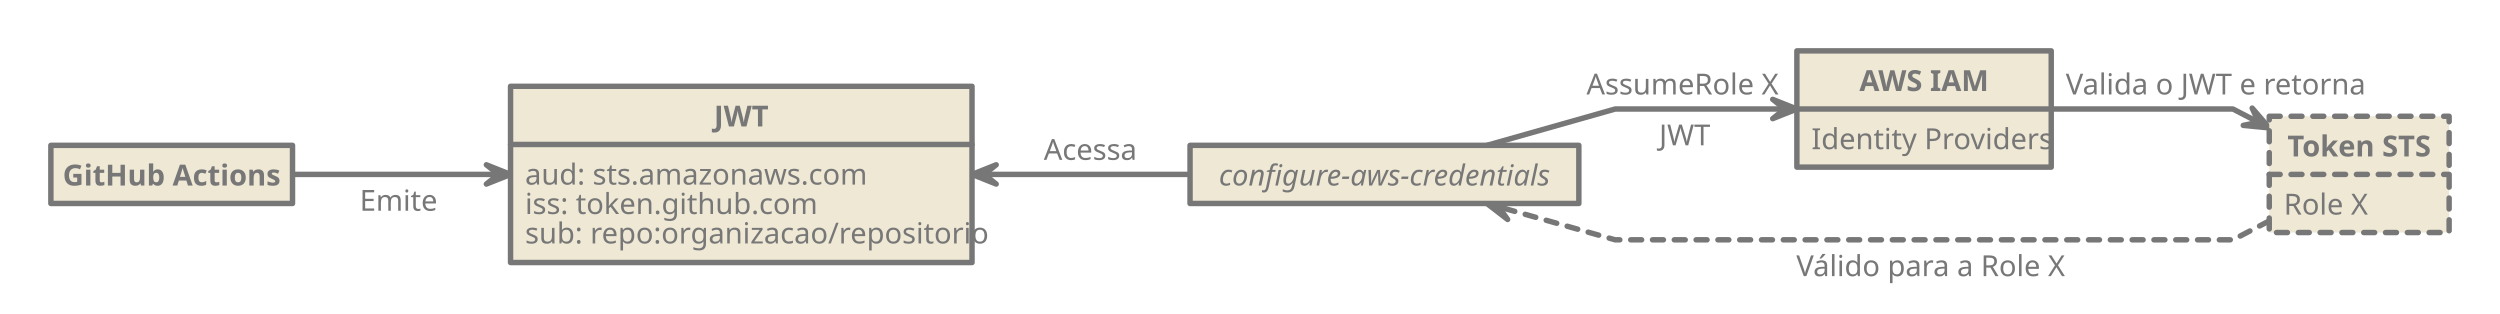
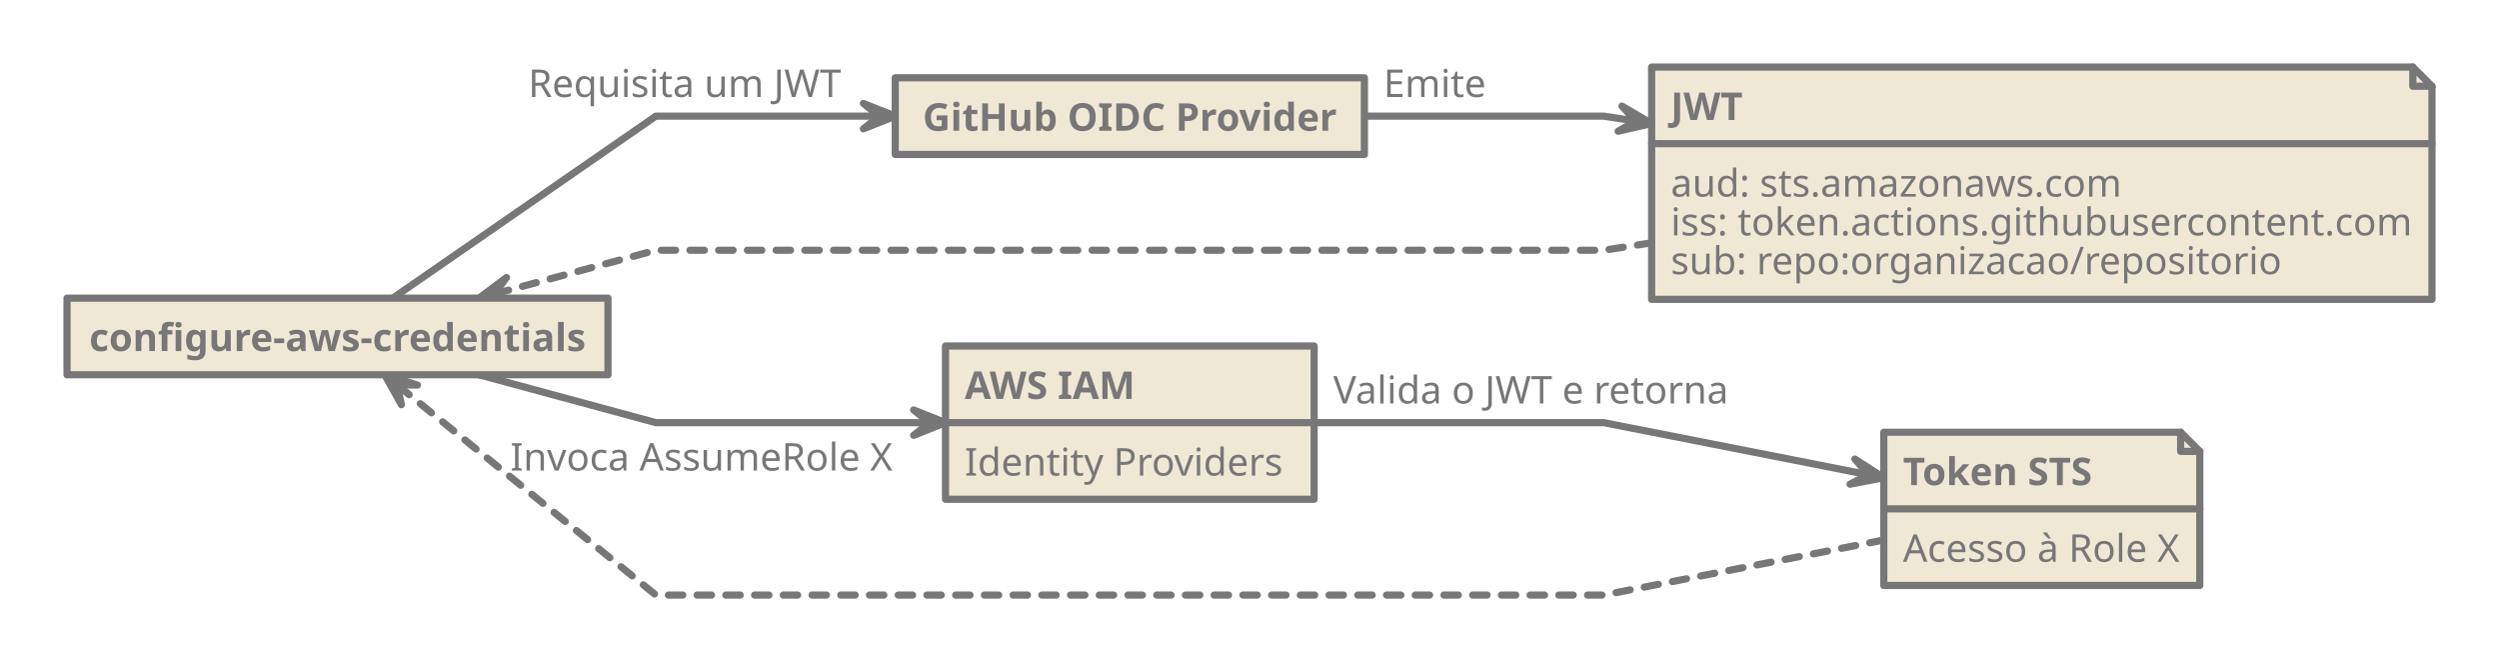
- <svg xmlns="http://www.w3.org/2000/svg" version="1.1" baseProfile="full" width="1376.0" height="172.5" viewBox="0 0 1376 172.5">
-   <g stroke-width="1.0" text-align="left" font="12pt Helvetica, Arial, sans-serif" font-size="12pt" font-family="Fira Sans" font-weight="normal" font-style="normal">
+ <svg xmlns="http://www.w3.org/2000/svg" version="1.1" baseProfile="full" width="1044.0" height="276.5" viewBox="0 0 1044 276.5">
+   <g stroke-width="1.0" text-align="left" font="12pt Helvetica, Arial, sans-serif" font-size="12pt" font-family="Fira Sans" font-weight="bold" font-style="normal">
    <g font-family="Fira Sans" font-size="12pt" font-weight="bold" font-style="normal" stroke-width="3.0" stroke-linejoin="round" stroke-linecap="round" stroke="#777">
      <g stroke="transparent" fill="transparent">
-         <rect x="0.0" y="0.0" height="172.5" width="1376.0" stroke="none" />
+         <rect x="0.0" y="0.0" height="276.5" width="1044.0" stroke="none" />
      </g>
      <g transform="translate(8, 8)" fill="#777">
        <g transform="translate(20, 20)" fill="#777" font-family="Fira Sans" font-size="12pt" font-weight="normal" font-style="normal">
-           <g class="fragment" data-fragment-index="1">
-             <text x="170.0" y="88.0" stroke="none">Emite</text>
-             <path d="M133.0 68.0 L153 68 L173 68 L173 68 L193 68 L193 68 L213 68 L213 68 L233 68 L233 68 L246.333 68 L246.3 68.0 " fill="none" />
-             <path d="M239.7 73.3 L246.3 68.0 L239.7 62.7 L253.0 68.0 Z" />
+           <g class="fragment fade-right" data-fragment-index="1">
+             <text x="192.7" y="12.5" stroke="none">Requisita um JWT</text>
+             <path d="M136.1 96.5 L246 20.5 L266 20.5 L266 20.5 L286 20.5 L286 20.5 L306 20.5 L306 20.5 L326 20.5 L326 20.5 L339.333 20.5 L339.3 20.5 " fill="none" />
+             <path d="M332.7 25.8 L339.3 20.5 L332.7 15.2 L346.0 20.5 Z" />
          </g>
-           <g class="fragment" data-fragment-index="3">
-             <text x="546.5" y="60.0" stroke="none">Acessa</text>
-             <path d="M513.7 68.0 L527 68 L547 68 L547 68 L567 68 L567 68 L587 68 L587 68 L607 68 L607 68 L627 68 L627.0 68.0 " fill="none" />
-             <path d="M520.3 62.7 L513.7 68.0 L520.3 73.3 L507.0 68.0 Z" />
+           <g class="fragment fade-right" data-fragment-index="2">
+             <text x="550.0" y="12.5" stroke="none">Emite</text>
+             <path d="M542.0 20.5 L562 20.5 L582 20.5 L582 20.5 L602 20.5 L602 20.5 L622 20.5 L622 20.5 L642 20.5 L642 20.5 L655.41 22.552 L655.4 22.6 " fill="none" />
+             <path d="M648.0 26.8 L655.4 22.6 L649.6 16.3 L662.0 23.6 Z" />
          </g>
-           <g class="fragment" data-fragment-index="5">
-             <text x="845.2" y="24.0" stroke="none">AssumeRole X</text>
+           <g class="fragment fade-left" data-fragment-index="3">
+             <g stroke-dasharray="6 6">
+               <path d="M662.0 73.4 L642 76.5 L622 76.5 L622 76.5 L602 76.5 L602 76.5 L582 76.5 L582 76.5 L562 76.5 L562 76.5 L444 76.5 L444 76.5 L326 76.5 L326 76.5 L306 76.5 L306 76.5 L286 76.5 L286 76.5 L266 76.5 L266 76.5 L246 76.5 L246 76.5 L178.546 94.758 L178.5 94.8 " fill="none" />
+             </g>
+             <path d="M183.6 87.9 L178.5 94.8 L186.4 98.2 L172.1 96.5 Z" />
          </g>
-           <g class="fragment" data-fragment-index="4">
-             <text x="885.2" y="52.0" stroke="none">JWT</text>
-             <path d="M790.4 52.0 L861 32 L881 32 L881 32 L901 32 L901 32 L921 32 L921 32 L941 32 L941 32 L954.333 32 L954.3 32.0 " fill="none" />
-             <path d="M947.7 37.3 L954.3 32.0 L947.7 26.7 L961.0 32.0 Z" />
+           <g class="fragment fade-right" data-fragment-index="4">
+             <text x="185.2" y="168.5" stroke="none">Invoca AssumeRole X</text>
+             <path d="M172.1 128.5 L246 148.5 L266 148.5 L266 148.5 L286 148.5 L286 148.5 L306 148.5 L306 148.5 L326 148.5 L326 148.5 L360.333 148.5 L360.3 148.5 " fill="none" />
+             <path d="M353.7 153.8 L360.3 148.5 L353.7 143.2 L367.0 148.5 Z" />
          </g>
-           <g class="fragment" data-fragment-index="6">
-             <text x="1109.0" y="24.0" stroke="none">Valida o JWT e retorna</text>
-             <path d="M1101.0 32.0 L1121 32 L1141 32 L1141 32 L1161 32 L1161 32 L1181 32 L1181 32 L1201 32 L1201 32 L1215.08 39.293 L1215.1 39.3 " fill="none" />
-             <path d="M1206.7 41.0 L1215.1 39.3 L1211.6 31.5 L1221.0 42.4 Z" />
+           <g class="fragment fade-right" data-fragment-index="5">
+             <text x="529.0" y="140.5" stroke="none">Valida o JWT e retorna</text>
+             <path d="M521.0 148.5 L562 148.5 L582 148.5 L582 148.5 L602 148.5 L602 148.5 L622 148.5 L622 148.5 L642 148.5 L642 148.5 L752.459 170.23 L752.5 170.2 " fill="none" />
+             <path d="M744.9 174.2 L752.5 170.2 L746.9 163.7 L759.0 171.5 Z" />
          </g>
-           <g class="fragment" data-fragment-index="8">
-             <text x="960.7" y="124.0" stroke="none">Válido para a Role X</text>
+           <g class="fragment fade-left" data-fragment-index="6">
            <g stroke-dasharray="6 6">
-               <path d="M1221.0 93.6 L1201 104 L1181 104 L1181 104 L1161 104 L1161 104 L1141 104 L1141 104 L1121 104 L1121 104 L1031 104 L1031 104 L941 104 L941 104 L921 104 L921 104 L901 104 L901 104 L881 104 L881 104 L861 104 L861 104 L796.858 85.818 L796.9 85.8 " fill="none" />
+               <path d="M759.0 197.5 L642 220.5 L622 220.5 L622 220.5 L602 220.5 L602 220.5 L582 220.5 L582 220.5 L562 220.5 L562 220.5 L444 220.5 L444 220.5 L326 220.5 L326 220.5 L306 220.5 L306 220.5 L286 220.5 L286 220.5 L266 220.5 L266 220.5 L246 220.5 L246 220.5 L137.879 132.702 L137.9 132.7 " fill="none" />
            </g>
-             <path d="M804.7 82.5 L796.9 85.8 L801.8 92.8 L790.4 84.0 Z" />
+             <path d="M146.4 132.8 L137.9 132.7 L139.7 141.0 L132.7 128.5 Z" />
          </g>
-           <g data-name="JWT" class="fragment" data-fragment-index="1">
-             <g fill="#eee8d5" stroke="#777" data-name="JWT">
-               <rect x="253.0" y="19.5" height="97.0" width="254.0" data-name="JWT" />
-               <path d="M253.0 51.5 L507.0 51.5" fill="none" data-name="JWT" />
+           <g data-name="configure-aws-credentials" class="fragment fade-right" data-fragment-index="0">
+             <g fill="#eee8d5" stroke="#777" data-name="configure-aws-credentials">
+               <rect x="0.0" y="96.5" height="32.0" width="226.0" data-name="configure-aws-credentials" />
            </g>
-             <g transform="translate(253, 19.5)" font-family="Fira Sans" font-size="12pt" font-weight="bold" font-style="normal" data-name="JWT">
-               <g transform="translate(8, 8)" fill="#777" text-align="center" data-name="JWT">
-                 <text x="119.0" y="14.1" stroke="none" text-anchor="middle" data-name="JWT">JWT</text>
+             <g transform="translate(0, 96.5)" font-family="Fira Sans" font-size="12pt" font-weight="bold" font-style="normal" data-name="configure-aws-credentials">
+               <g transform="translate(8, 8)" fill="#777" text-align="center" data-name="configure-aws-credentials">
+                 <text x="105.0" y="14.1" stroke="none" text-anchor="middle" data-name="configure-aws-credentials">configure-aws-credentials</text>
              </g>
            </g>
-             <g transform="translate(253, 51.5)" font-family="Fira Sans" font-size="12pt" font-weight="normal" font-style="normal" data-name="JWT">
+           </g>
+           <g data-name="JWT" class="fragment fade-right" data-fragment-index="2">
+             <g fill="#eee8d5" stroke="#777" data-name="JWT">
+               <path d="M662.0 0.0 L980.0 0.0 L988.0 8.0 L988.0 97.0 L662.0 97.0 L662.0 0.0 Z" data-name="JWT" />
+               <path d="M980.0 0.0 L980.0 8.0 L988.0 8.0" fill="none" data-name="JWT" />
+               <path d="M662.0 32.0 L988.0 32.0" fill="none" data-name="JWT" />
+             </g>
+             <g transform="translate(662, 0)" font-family="Fira Sans" font-size="12pt" font-weight="bold" font-style="normal" data-name="JWT">
+               <g transform="translate(8, 8)" fill="#777" text-align="left" data-name="JWT">
+                 <text x="0.0" y="14.1" stroke="none" data-name="JWT">JWT</text>
+               </g>
+             </g>
+             <g transform="translate(662, 32)" font-family="Fira Sans" font-size="12pt" font-weight="normal" font-style="normal" data-name="JWT">
              <g transform="translate(8, 8)" fill="#777" text-align="left" data-name="JWT">
                <text x="0.0" y="14.1" stroke="none" data-name="JWT">aud: sts.amazonaws.com</text>
-                 <text x="0.0" y="30.3" stroke="none" data-name="JWT">iss: token.github.com</text>
+                 <text x="0.0" y="30.3" stroke="none" data-name="JWT">iss: token.actions.githubusercontent.com</text>
                <text x="0.0" y="46.5" stroke="none" data-name="JWT">sub: repo:organizacao/repositorio</text>
              </g>
            </g>
          </g>
-           <g data-name="GitHub Actions">
-             <g fill="#eee8d5" stroke="#777" data-name="GitHub Actions">
-               <rect x="0.0" y="52.0" height="32.0" width="133.0" data-name="GitHub Actions" />
+           <g data-name="Token STS" class="fragment fade-right" data-fragment-index="5">
+             <g fill="#eee8d5" stroke="#777" data-name="Token STS">
+               <path d="M759.0 152.5 L883.0 152.5 L891.0 160.5 L891.0 216.5 L759.0 216.5 L759.0 152.5 Z" data-name="Token STS" />
+               <path d="M883.0 152.5 L883.0 160.5 L891.0 160.5" fill="none" data-name="Token STS" />
+               <path d="M759.0 184.5 L891.0 184.5" fill="none" data-name="Token STS" />
            </g>
-             <g transform="translate(0, 52)" font-family="Fira Sans" font-size="12pt" font-weight="bold" font-style="normal" data-name="GitHub Actions">
-               <g transform="translate(8, 8)" fill="#777" text-align="center" data-name="GitHub Actions">
-                 <text x="58.5" y="14.1" stroke="none" text-anchor="middle" data-name="GitHub Actions">GitHub Actions</text>
+             <g transform="translate(759, 152.5)" font-family="Fira Sans" font-size="12pt" font-weight="bold" font-style="normal" data-name="Token STS">
+               <g transform="translate(8, 8)" fill="#777" text-align="left" data-name="Token STS">
+                 <text x="0.0" y="14.1" stroke="none" data-name="Token STS">Token STS</text>
+               </g>
+             </g>
+             <g transform="translate(759, 184.5)" font-family="Fira Sans" font-size="12pt" font-weight="normal" font-style="normal" data-name="Token STS">
+               <g transform="translate(8, 8)" fill="#777" text-align="left" data-name="Token STS">
+                 <text x="0.0" y="14.1" stroke="none" data-name="Token STS">Acesso à Role X</text>
              </g>
            </g>
          </g>
-           <g data-name="configure-aws-credentials" class="fragment" data-fragment-index="2">
-             <g fill="#eee8d5" stroke="#777" data-name="configure-aws-credentials">
-               <rect x="627.0" y="52.0" height="32.0" width="214.0" data-name="configure-aws-credentials" />
+           <g data-name="AWS IAM" class="fragment fade-right" data-fragment-index="4">
+             <g fill="#eee8d5" stroke="#777" data-name="AWS IAM">
+               <rect x="367.0" y="116.5" height="64.0" width="154.0" data-name="AWS IAM" />
+               <path d="M367.0 148.5 L521.0 148.5" fill="none" data-name="AWS IAM" />
            </g>
-             <g transform="translate(627, 52)" font-family="Fira Sans" font-size="12pt" font-weight="normal" font-style="italic" data-name="configure-aws-credentials">
-               <g transform="translate(8, 8)" fill="#777" text-align="center" data-name="configure-aws-credentials">
-                 <text x="99.0" y="14.1" stroke="none" text-anchor="middle" data-name="configure-aws-credentials">configure-aws-credentials</text>
+             <g transform="translate(367, 116.5)" font-family="Fira Sans" font-size="12pt" font-weight="bold" font-style="normal" data-name="AWS IAM">
+               <g transform="translate(8, 8)" fill="#777" text-align="left" data-name="AWS IAM">
+                 <text x="0.0" y="14.1" stroke="none" data-name="AWS IAM">AWS IAM</text>
              </g>
            </g>
-           </g>
-           <g data-name="AWS IAM" class="fragment" data-fragment-index="4">
-             <g fill="#eee8d5" stroke="#777" data-name="AWS IAM">
-               <rect x="961.0" y="0.0" height="64.0" width="140.0" data-name="AWS IAM" />
-               <path d="M961.0 32.0 L1101.0 32.0" fill="none" data-name="AWS IAM" />
-             </g>
-             <g transform="translate(961, 0)" font-family="Fira Sans" font-size="12pt" font-weight="bold" font-style="normal" data-name="AWS IAM">
-               <g transform="translate(8, 8)" fill="#777" text-align="center" data-name="AWS IAM">
-                 <text x="62.0" y="14.1" stroke="none" text-anchor="middle" data-name="AWS IAM">AWS IAM</text>
-               </g>
-             </g>
-             <g transform="translate(961, 32)" font-family="Fira Sans" font-size="12pt" font-weight="normal" font-style="normal" data-name="AWS IAM">
+             <g transform="translate(367, 148.5)" font-family="Fira Sans" font-size="12pt" font-weight="normal" font-style="normal" data-name="AWS IAM">
              <g transform="translate(8, 8)" fill="#777" text-align="left" data-name="AWS IAM">
                <text x="0.0" y="14.1" stroke="none" data-name="AWS IAM">Identity Providers</text>
              </g>
            </g>
          </g>
-           <g data-name="Token STS" class="fragment" data-fragment-index="7">
-             <g fill="#eee8d5" stroke="#777" stroke-dasharray="6 6" data-name="Token STS">
-               <rect x="1221.0" y="36.0" height="64.0" width="99.0" data-name="Token STS" />
-               <path d="M1221.0 68.0 L1320.0 68.0" fill="none" data-name="Token STS" />
+           <g data-name="GitHub OIDC Provider" class="fragment fade-right" data-fragment-index="1">
+             <g fill="#eee8d5" stroke="#777" data-name="GitHub OIDC Provider">
+               <rect x="346.0" y="4.5" height="32.0" width="196.0" data-name="GitHub OIDC Provider" />
            </g>
-             <g transform="translate(1221, 36)" font-family="Fira Sans" font-size="12pt" font-weight="bold" font-style="normal" data-name="Token STS">
-               <g transform="translate(8, 8)" fill="#777" text-align="center" data-name="Token STS">
-                 <text x="41.5" y="14.1" stroke="none" text-anchor="middle" data-name="Token STS">Token STS</text>
-               </g>
-             </g>
-             <g transform="translate(1221, 68)" font-family="Fira Sans" font-size="12pt" font-weight="normal" font-style="normal" data-name="Token STS">
-               <g transform="translate(8, 8)" fill="#777" text-align="left" data-name="Token STS">
-                 <text x="0.0" y="14.1" stroke="none" data-name="Token STS">Role X</text>
+             <g transform="translate(346, 4.5)" font-family="Fira Sans" font-size="12pt" font-weight="bold" font-style="normal" data-name="GitHub OIDC Provider">
+               <g transform="translate(8, 8)" fill="#777" text-align="center" data-name="GitHub OIDC Provider">
+                 <text x="90.0" y="14.1" stroke="none" text-anchor="middle" data-name="GitHub OIDC Provider">GitHub OIDC Provider</text>
              </g>
            </g>
          </g>
        </g>
      </g>
    </g>
  </g>
</svg>
